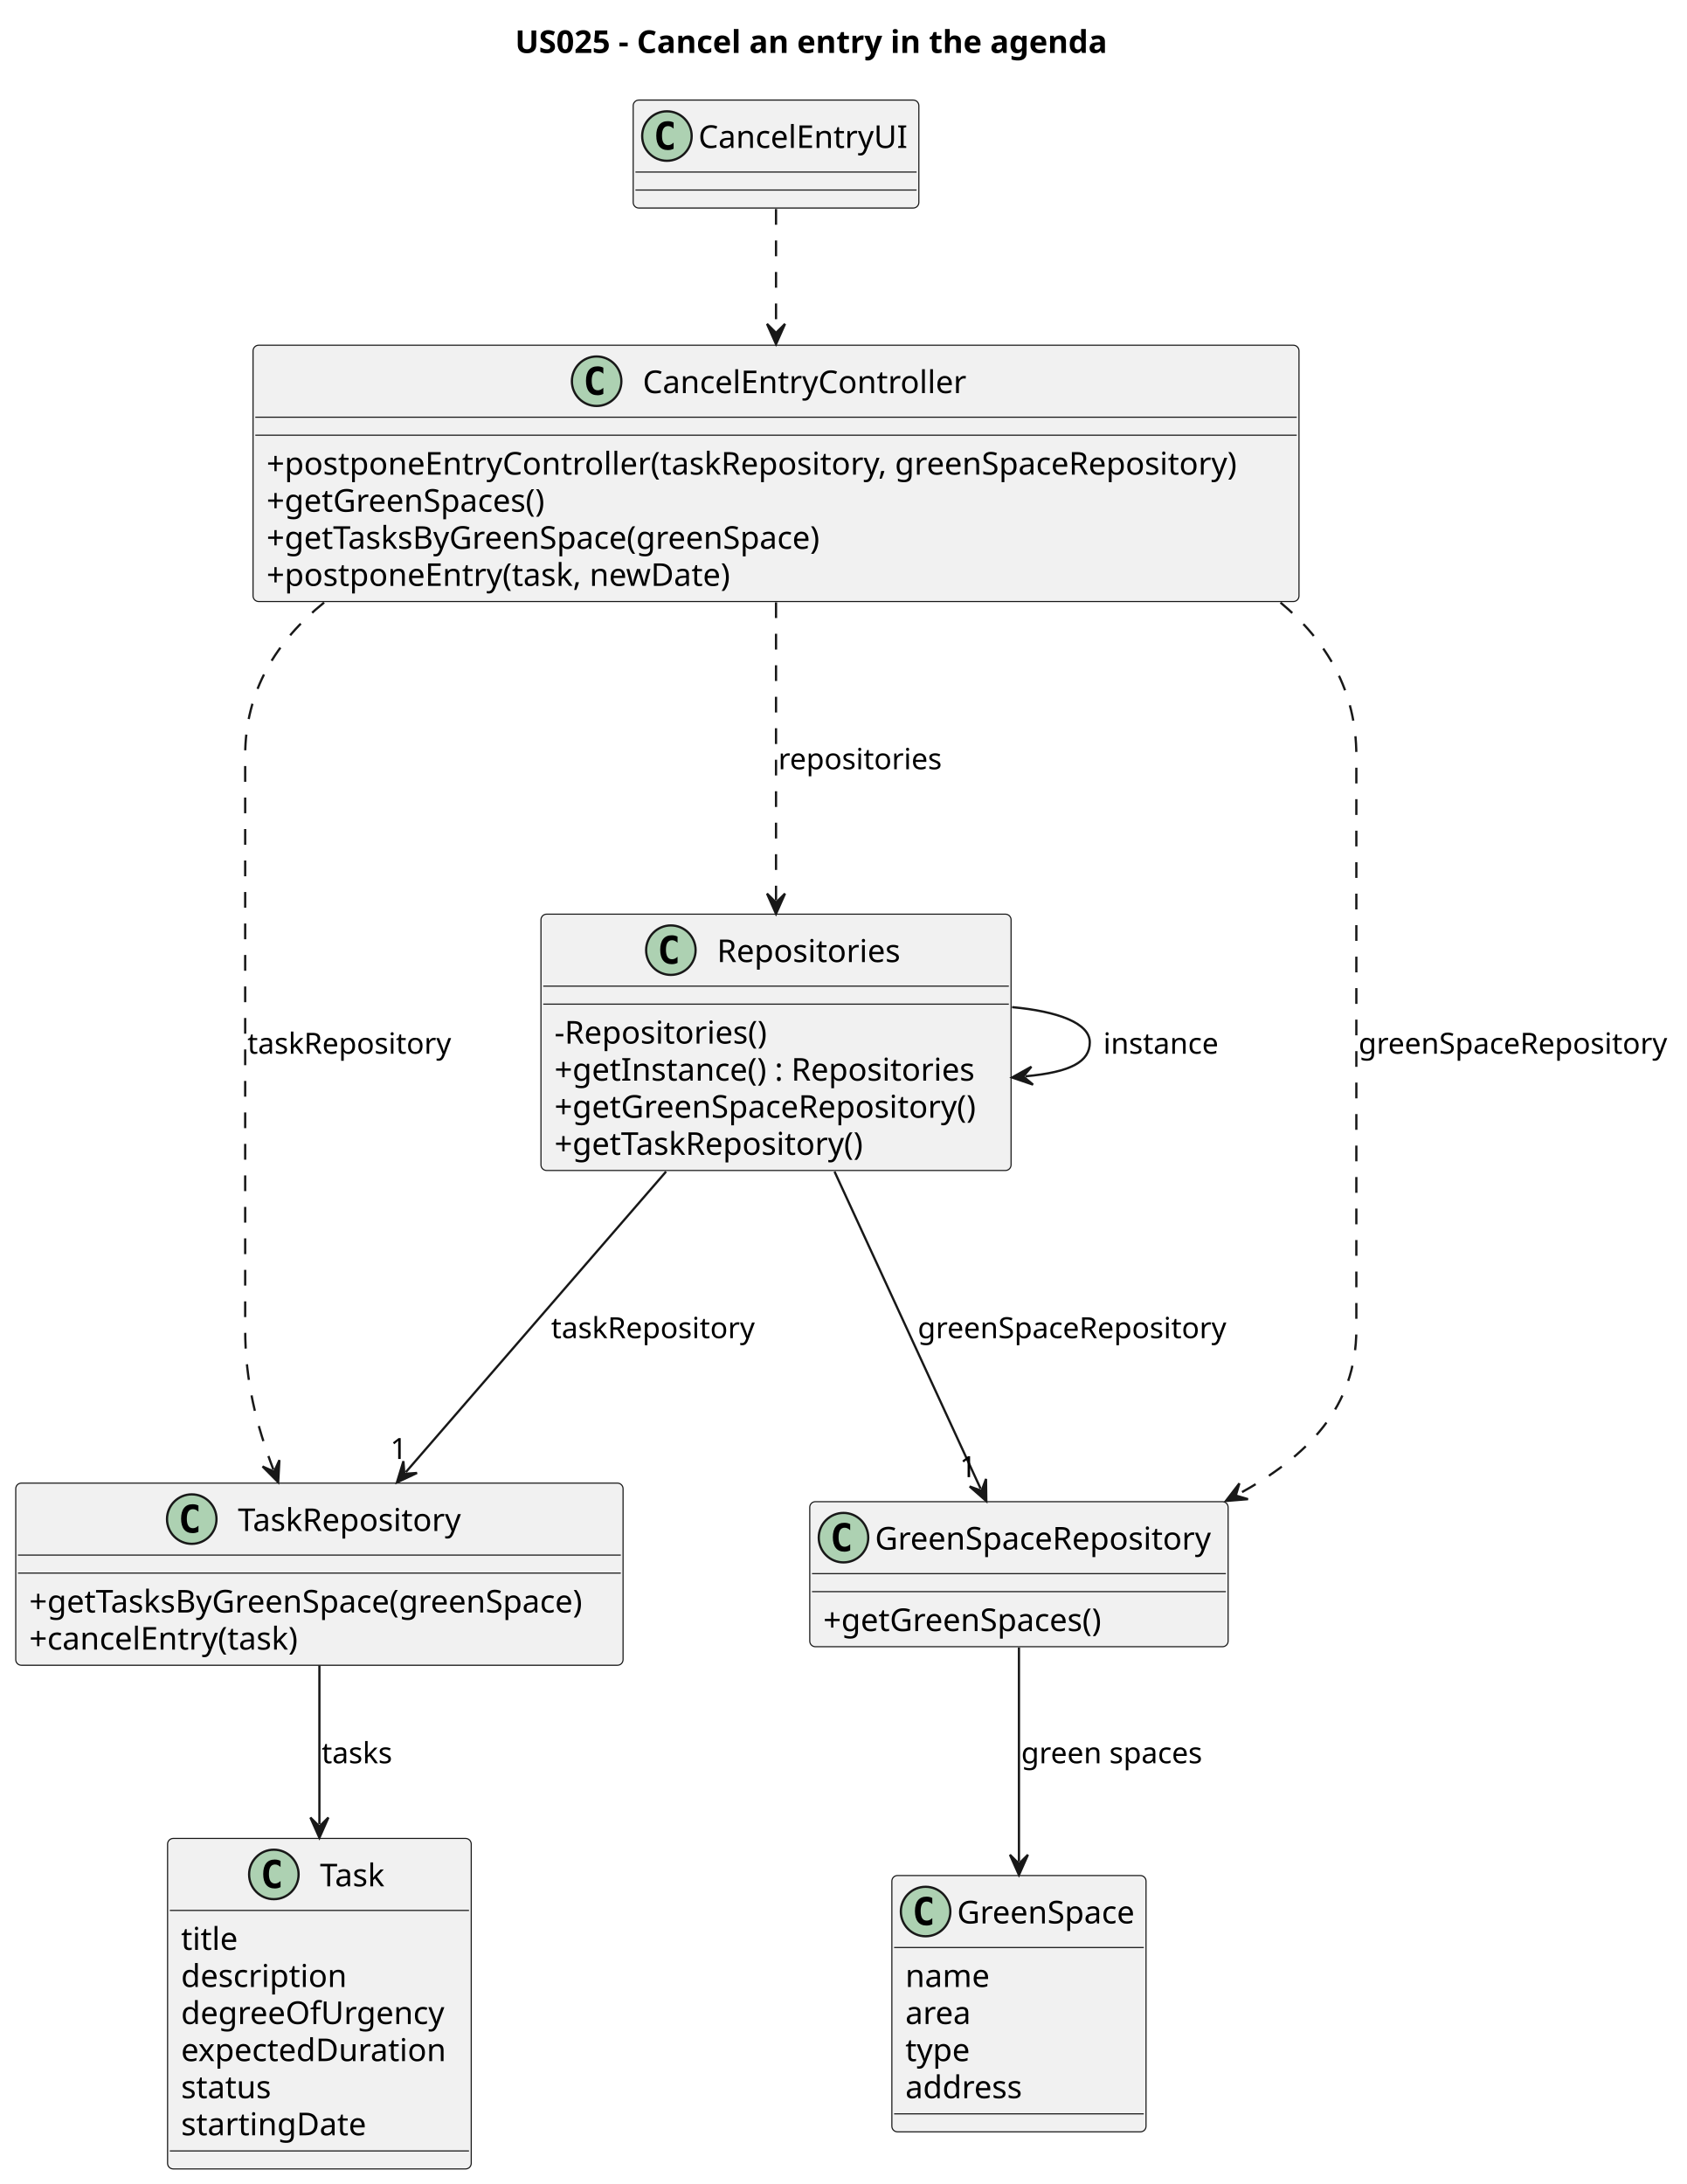
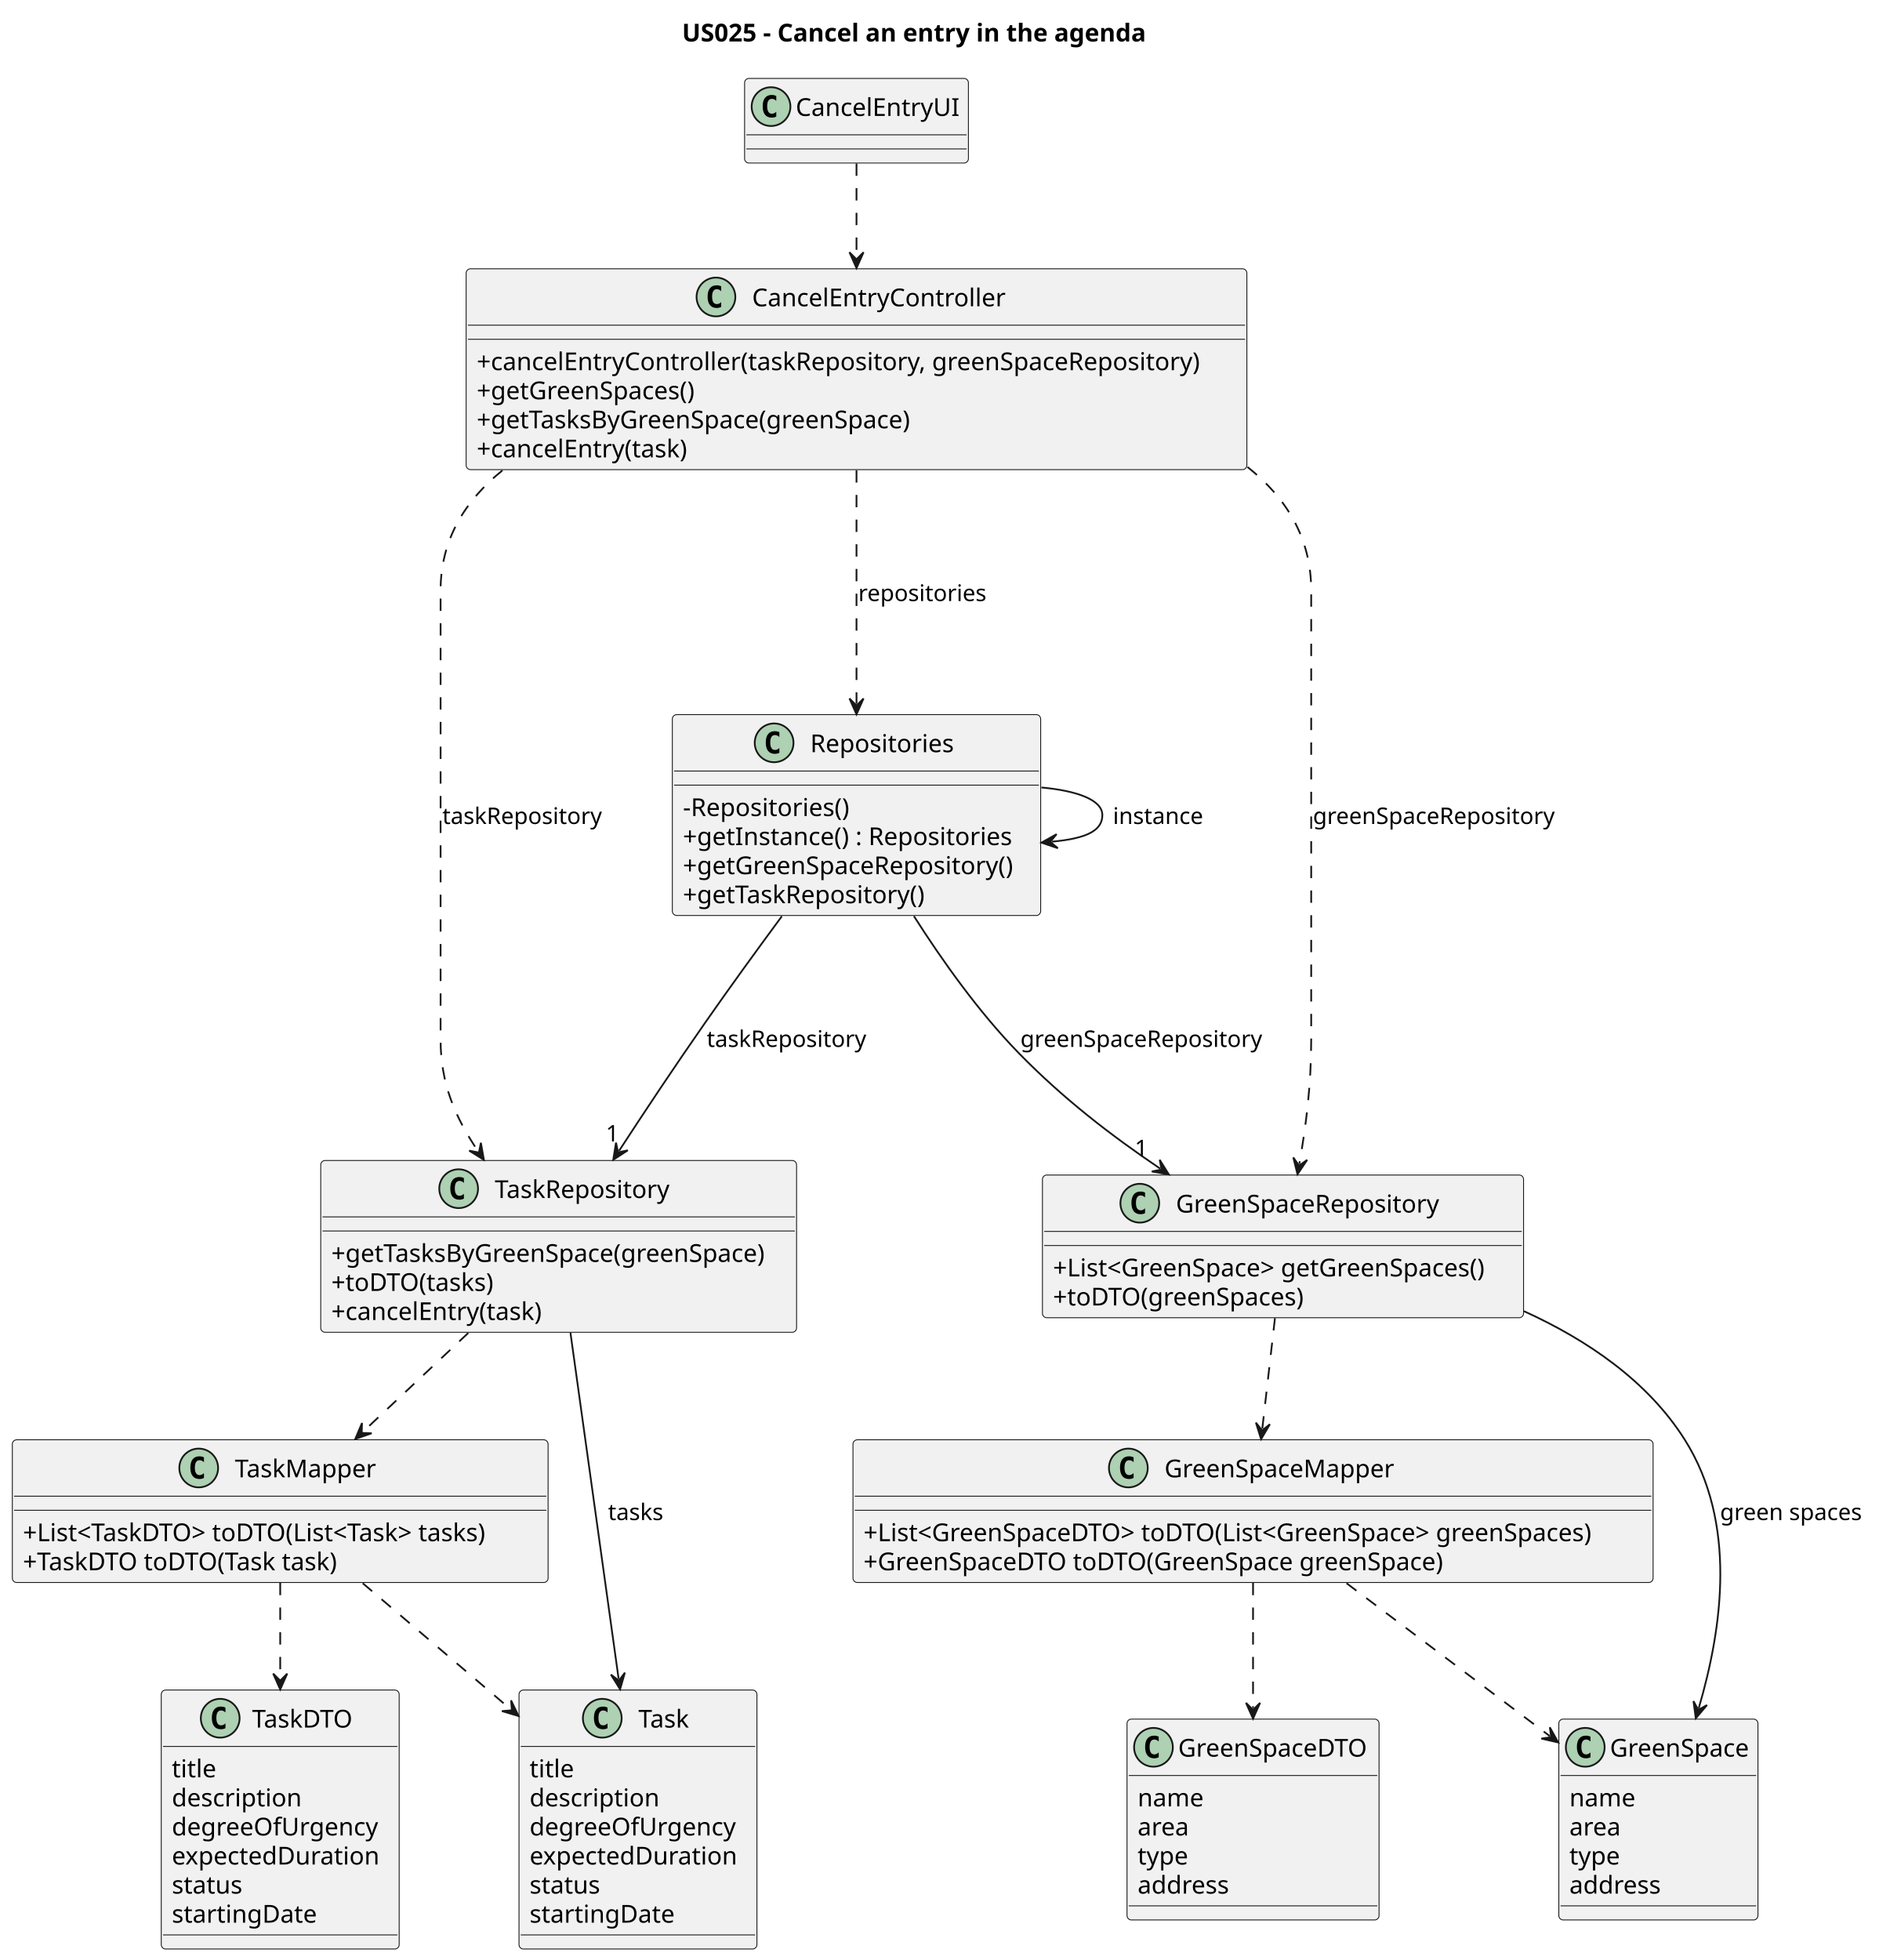
- <svg xmlns="http://www.w3.org/2000/svg" contentStyleType="text/css" height="971px" preserveAspectRatio="none" style="width:750px;height:971px;background:#FFFFFF;" version="1.1" viewBox="0 0 750 971" width="750px" zoomAndPan="magnify">
+ <svg xmlns="http://www.w3.org/2000/svg" contentStyleType="text/css" height="1112px" preserveAspectRatio="none" style="width:1066px;height:1112px;background:#FFFFFF;" version="1.1" viewBox="0 0 1066 1112" width="1066px" zoomAndPan="magnify">
  <defs />
  <g>
-     <text fill="#000000" font-family="sans-serif" font-size="14" font-weight="bold" lengthAdjust="spacing" textLength="278" x="229" y="23.535">US025 - Cancel an entry in the agenda</text>
+     <text fill="#000000" font-family="sans-serif" font-size="14" font-weight="bold" lengthAdjust="spacing" textLength="278" x="387" y="23.535">US025 - Cancel an entry in the agenda</text>
    <g id="elem_CancelEntryUI">
-       <rect codeLine="13" fill="#F1F1F1" height="48" id="CancelEntryUI" rx="2.5" ry="2.5" style="stroke:#181818;stroke-width:0.5;" width="127" x="281.5" y="44.488" />
-       <ellipse cx="296.5" cy="60.488" fill="#ADD1B2" rx="11" ry="11" style="stroke:#181818;stroke-width:1.0;" />
-       <path d="M299.473,66.131 Q298.892,66.43 298.253,66.58 Q297.614,66.729 296.908,66.729 Q294.401,66.729 293.082,65.077 Q291.762,63.425 291.762,60.304 Q291.762,57.175 293.082,55.523 Q294.401,53.871 296.908,53.871 Q297.614,53.871 298.261,54.02 Q298.909,54.17 299.473,54.469 L299.473,57.191 Q298.842,56.61 298.249,56.341 Q297.655,56.071 297.024,56.071 Q295.68,56.071 294.995,57.138 Q294.31,58.204 294.31,60.304 Q294.31,62.396 294.995,63.463 Q295.68,64.529 297.024,64.529 Q297.655,64.529 298.249,64.26 Q298.842,63.99 299.473,63.409 Z " fill="#000000" />
-       <text fill="#000000" font-family="sans-serif" font-size="14" lengthAdjust="spacing" textLength="95" x="310.5" y="65.779">CancelEntryUI</text>
-       <line style="stroke:#181818;stroke-width:0.5;" x1="282.5" x2="407.5" y1="76.488" y2="76.488" />
-       <line style="stroke:#181818;stroke-width:0.5;" x1="282.5" x2="407.5" y1="84.488" y2="84.488" />
+       <rect codeLine="13" fill="#F1F1F1" height="48" id="CancelEntryUI" rx="2.5" ry="2.5" style="stroke:#181818;stroke-width:0.5;" width="127" x="422.5" y="44.488" />
+       <ellipse cx="437.5" cy="60.488" fill="#ADD1B2" rx="11" ry="11" style="stroke:#181818;stroke-width:1.0;" />
+       <path d="M440.473,66.131 Q439.892,66.43 439.253,66.58 Q438.614,66.729 437.908,66.729 Q435.401,66.729 434.082,65.077 Q432.762,63.425 432.762,60.304 Q432.762,57.175 434.082,55.523 Q435.401,53.871 437.908,53.871 Q438.614,53.871 439.261,54.02 Q439.909,54.17 440.473,54.469 L440.473,57.191 Q439.842,56.61 439.249,56.341 Q438.655,56.071 438.024,56.071 Q436.68,56.071 435.995,57.138 Q435.31,58.204 435.31,60.304 Q435.31,62.396 435.995,63.463 Q436.68,64.529 438.024,64.529 Q438.655,64.529 439.249,64.26 Q439.842,63.99 440.473,63.409 Z " fill="#000000" />
+       <text fill="#000000" font-family="sans-serif" font-size="14" lengthAdjust="spacing" textLength="95" x="451.5" y="65.779">CancelEntryUI</text>
+       <line style="stroke:#181818;stroke-width:0.5;" x1="423.5" x2="548.5" y1="76.488" y2="76.488" />
+       <line style="stroke:#181818;stroke-width:0.5;" x1="423.5" x2="548.5" y1="84.488" y2="84.488" />
    </g>
    <g id="elem_CancelEntryController">
-       <rect codeLine="16" fill="#F1F1F1" height="113.953" id="CancelEntryController" rx="2.5" ry="2.5" style="stroke:#181818;stroke-width:0.5;" width="465" x="112.5" y="153.488" />
-       <ellipse cx="265.25" cy="169.488" fill="#ADD1B2" rx="11" ry="11" style="stroke:#181818;stroke-width:1.0;" />
-       <path d="M268.223,175.131 Q267.642,175.43 267.003,175.58 Q266.364,175.729 265.658,175.729 Q263.151,175.729 261.832,174.077 Q260.512,172.425 260.512,169.304 Q260.512,166.175 261.832,164.523 Q263.151,162.871 265.658,162.871 Q266.364,162.871 267.011,163.02 Q267.659,163.17 268.223,163.469 L268.223,166.191 Q267.592,165.61 266.999,165.341 Q266.405,165.071 265.774,165.071 Q264.43,165.071 263.745,166.137 Q263.06,167.204 263.06,169.304 Q263.06,171.396 263.745,172.463 Q264.43,173.529 265.774,173.529 Q266.405,173.529 266.999,173.26 Q267.592,172.99 268.223,172.409 Z " fill="#000000" />
-       <text fill="#000000" font-family="sans-serif" font-size="14" lengthAdjust="spacing" textLength="151" x="285.75" y="174.779">CancelEntryController</text>
-       <line style="stroke:#181818;stroke-width:0.5;" x1="113.5" x2="576.5" y1="185.488" y2="185.488" />
-       <line style="stroke:#181818;stroke-width:0.5;" x1="113.5" x2="576.5" y1="193.488" y2="193.488" />
-       <text fill="#000000" font-family="sans-serif" font-size="14" lengthAdjust="spacing" textLength="453" x="118.5" y="211.023">+postponeEntryController(taskRepository, greenSpaceRepository)</text>
-       <text fill="#000000" font-family="sans-serif" font-size="14" lengthAdjust="spacing" textLength="131" x="118.5" y="227.512">+getGreenSpaces()</text>
-       <text fill="#000000" font-family="sans-serif" font-size="14" lengthAdjust="spacing" textLength="258" x="118.5" y="244">+getTasksByGreenSpace(greenSpace)</text>
-       <text fill="#000000" font-family="sans-serif" font-size="14" lengthAdjust="spacing" textLength="216" x="118.5" y="260.488">+postponeEntry(task, newDate)</text>
+       <rect codeLine="16" fill="#F1F1F1" height="113.953" id="CancelEntryController" rx="2.5" ry="2.5" style="stroke:#181818;stroke-width:0.5;" width="443" x="264.5" y="152.488" />
+       <ellipse cx="406.25" cy="168.488" fill="#ADD1B2" rx="11" ry="11" style="stroke:#181818;stroke-width:1.0;" />
+       <path d="M409.223,174.131 Q408.642,174.43 408.003,174.58 Q407.364,174.729 406.658,174.729 Q404.151,174.729 402.832,173.077 Q401.512,171.425 401.512,168.304 Q401.512,165.175 402.832,163.523 Q404.151,161.871 406.658,161.871 Q407.364,161.871 408.011,162.02 Q408.659,162.17 409.223,162.469 L409.223,165.191 Q408.592,164.61 407.999,164.341 Q407.405,164.071 406.774,164.071 Q405.43,164.071 404.745,165.137 Q404.06,166.204 404.06,168.304 Q404.06,170.396 404.745,171.463 Q405.43,172.529 406.774,172.529 Q407.405,172.529 407.999,172.26 Q408.592,171.99 409.223,171.409 Z " fill="#000000" />
+       <text fill="#000000" font-family="sans-serif" font-size="14" lengthAdjust="spacing" textLength="151" x="426.75" y="173.779">CancelEntryController</text>
+       <line style="stroke:#181818;stroke-width:0.5;" x1="265.5" x2="706.5" y1="184.488" y2="184.488" />
+       <line style="stroke:#181818;stroke-width:0.5;" x1="265.5" x2="706.5" y1="192.488" y2="192.488" />
+       <text fill="#000000" font-family="sans-serif" font-size="14" lengthAdjust="spacing" textLength="431" x="270.5" y="210.023">+cancelEntryController(taskRepository, greenSpaceRepository)</text>
+       <text fill="#000000" font-family="sans-serif" font-size="14" lengthAdjust="spacing" textLength="131" x="270.5" y="226.512">+getGreenSpaces()</text>
+       <text fill="#000000" font-family="sans-serif" font-size="14" lengthAdjust="spacing" textLength="258" x="270.5" y="243">+getTasksByGreenSpace(greenSpace)</text>
+       <text fill="#000000" font-family="sans-serif" font-size="14" lengthAdjust="spacing" textLength="127" x="270.5" y="259.488">+cancelEntry(task)</text>
+     </g>
+     <g id="elem_Repositories">
+       <rect codeLine="23" fill="#F1F1F1" height="113.953" id="Repositories" rx="2.5" ry="2.5" style="stroke:#181818;stroke-width:0.5;" width="209" x="381.5" y="405.448" />
+       <ellipse cx="439.25" cy="421.448" fill="#ADD1B2" rx="11" ry="11" style="stroke:#181818;stroke-width:1.0;" />
+       <path d="M442.223,427.091 Q441.642,427.39 441.003,427.54 Q440.364,427.689 439.658,427.689 Q437.151,427.689 435.832,426.037 Q434.512,424.385 434.512,421.264 Q434.512,418.135 435.832,416.483 Q437.151,414.831 439.658,414.831 Q440.364,414.831 441.011,414.981 Q441.659,415.13 442.223,415.429 L442.223,418.151 Q441.592,417.57 440.999,417.301 Q440.405,417.031 439.774,417.031 Q438.43,417.031 437.745,418.098 Q437.06,419.164 437.06,421.264 Q437.06,423.356 437.745,424.423 Q438.43,425.489 439.774,425.489 Q440.405,425.489 440.999,425.219 Q441.592,424.95 442.223,424.369 Z " fill="#000000" />
+       <text fill="#000000" font-family="sans-serif" font-size="14" lengthAdjust="spacing" textLength="85" x="459.75" y="426.739">Repositories</text>
+       <line style="stroke:#181818;stroke-width:0.5;" x1="382.5" x2="589.5" y1="437.448" y2="437.448" />
+       <line style="stroke:#181818;stroke-width:0.5;" x1="382.5" x2="589.5" y1="445.448" y2="445.448" />
+       <text fill="#000000" font-family="sans-serif" font-size="14" lengthAdjust="spacing" textLength="103" x="387.5" y="462.983">-Repositories()</text>
+       <text fill="#000000" font-family="sans-serif" font-size="14" lengthAdjust="spacing" textLength="197" x="387.5" y="479.472">+getInstance() : Repositories</text>
+       <text fill="#000000" font-family="sans-serif" font-size="14" lengthAdjust="spacing" textLength="197" x="387.5" y="495.96">+getGreenSpaceRepository()</text>
+       <text fill="#000000" font-family="sans-serif" font-size="14" lengthAdjust="spacing" textLength="148" x="387.5" y="512.448">+getTaskRepository()</text>
+     </g>
+     <g id="elem_TaskRepository">
+       <rect codeLine="30" fill="#F1F1F1" height="97.465" id="TaskRepository" rx="2.5" ry="2.5" style="stroke:#181818;stroke-width:0.5;" width="270" x="182" y="658.398" />
+       <ellipse cx="260.25" cy="674.398" fill="#ADD1B2" rx="11" ry="11" style="stroke:#181818;stroke-width:1.0;" />
+       <path d="M263.223,680.041 Q262.642,680.34 262.003,680.49 Q261.364,680.639 260.658,680.639 Q258.151,680.639 256.832,678.987 Q255.512,677.335 255.512,674.214 Q255.512,671.085 256.832,669.433 Q258.151,667.781 260.658,667.781 Q261.364,667.781 262.011,667.931 Q262.659,668.08 263.223,668.379 L263.223,671.101 Q262.592,670.52 261.999,670.251 Q261.405,669.981 260.774,669.981 Q259.43,669.981 258.745,671.048 Q258.06,672.114 258.06,674.214 Q258.06,676.306 258.745,677.373 Q259.43,678.439 260.774,678.439 Q261.405,678.439 261.999,678.169 Q262.592,677.9 263.223,677.319 Z " fill="#000000" />
+       <text fill="#000000" font-family="sans-serif" font-size="14" lengthAdjust="spacing" textLength="105" x="280.75" y="679.689">TaskRepository</text>
+       <line style="stroke:#181818;stroke-width:0.5;" x1="183" x2="451" y1="690.398" y2="690.398" />
+       <line style="stroke:#181818;stroke-width:0.5;" x1="183" x2="451" y1="698.398" y2="698.398" />
+       <text fill="#000000" font-family="sans-serif" font-size="14" lengthAdjust="spacing" textLength="258" x="188" y="715.933">+getTasksByGreenSpace(greenSpace)</text>
+       <text fill="#000000" font-family="sans-serif" font-size="14" lengthAdjust="spacing" textLength="100" x="188" y="732.422">+toDTO(tasks)</text>
+       <text fill="#000000" font-family="sans-serif" font-size="14" lengthAdjust="spacing" textLength="127" x="188" y="748.91">+cancelEntry(task)</text>
+     </g>
+     <g id="elem_GreenSpaceRepository">
+       <rect codeLine="36" fill="#F1F1F1" height="80.977" id="GreenSpaceRepository" rx="2.5" ry="2.5" style="stroke:#181818;stroke-width:0.5;" width="273" x="591.5" y="666.638" />
+       <ellipse cx="646.75" cy="682.638" fill="#ADD1B2" rx="11" ry="11" style="stroke:#181818;stroke-width:1.0;" />
+       <path d="M649.723,688.281 Q649.142,688.58 648.503,688.73 Q647.864,688.879 647.158,688.879 Q644.651,688.879 643.332,687.227 Q642.012,685.575 642.012,682.454 Q642.012,679.325 643.332,677.673 Q644.651,676.021 647.158,676.021 Q647.864,676.021 648.511,676.17 Q649.159,676.32 649.723,676.619 L649.723,679.341 Q649.092,678.76 648.499,678.491 Q647.905,678.221 647.274,678.221 Q645.93,678.221 645.245,679.288 Q644.56,680.354 644.56,682.454 Q644.56,684.546 645.245,685.613 Q645.93,686.679 647.274,686.679 Q647.905,686.679 648.499,686.409 Q649.092,686.14 649.723,685.559 Z " fill="#000000" />
+       <text fill="#000000" font-family="sans-serif" font-size="14" lengthAdjust="spacing" textLength="154" x="667.25" y="687.929">GreenSpaceRepository</text>
+       <line style="stroke:#181818;stroke-width:0.5;" x1="592.5" x2="863.5" y1="698.638" y2="698.638" />
+       <line style="stroke:#181818;stroke-width:0.5;" x1="592.5" x2="863.5" y1="706.638" y2="706.638" />
+       <text fill="#000000" font-family="sans-serif" font-size="14" lengthAdjust="spacing" textLength="261" x="597.5" y="724.173">+List&lt;GreenSpace&gt; getGreenSpaces()</text>
+       <text fill="#000000" font-family="sans-serif" font-size="14" lengthAdjust="spacing" textLength="152" x="597.5" y="740.662">+toDTO(greenSpaces)</text>
+     </g>
+     <g id="elem_GreenSpaceMapper">
+       <rect codeLine="42" fill="#F1F1F1" height="80.977" id="GreenSpaceMapper" rx="2.5" ry="2.5" style="stroke:#181818;stroke-width:0.5;" width="454" x="484" y="816.858" />
+       <ellipse cx="640.25" cy="832.858" fill="#ADD1B2" rx="11" ry="11" style="stroke:#181818;stroke-width:1.0;" />
+       <path d="M643.223,838.501 Q642.642,838.8 642.003,838.95 Q641.364,839.099 640.658,839.099 Q638.151,839.099 636.832,837.447 Q635.512,835.795 635.512,832.674 Q635.512,829.545 636.832,827.893 Q638.151,826.241 640.658,826.241 Q641.364,826.241 642.011,826.39 Q642.659,826.54 643.223,826.839 L643.223,829.561 Q642.592,828.98 641.999,828.711 Q641.405,828.441 640.774,828.441 Q639.43,828.441 638.745,829.508 Q638.06,830.574 638.06,832.674 Q638.06,834.766 638.745,835.833 Q639.43,836.899 640.774,836.899 Q641.405,836.899 641.999,836.63 Q642.592,836.36 643.223,835.779 Z " fill="#000000" />
+       <text fill="#000000" font-family="sans-serif" font-size="14" lengthAdjust="spacing" textLength="133" x="660.75" y="838.149">GreenSpaceMapper</text>
+       <line style="stroke:#181818;stroke-width:0.5;" x1="485" x2="937" y1="848.858" y2="848.858" />
+       <line style="stroke:#181818;stroke-width:0.5;" x1="485" x2="937" y1="856.858" y2="856.858" />
+       <text fill="#000000" font-family="sans-serif" font-size="14" lengthAdjust="spacing" textLength="442" x="490" y="874.393">+List&lt;GreenSpaceDTO&gt; toDTO(List&lt;GreenSpace&gt; greenSpaces)</text>
+       <text fill="#000000" font-family="sans-serif" font-size="14" lengthAdjust="spacing" textLength="345" x="490" y="890.882">+GreenSpaceDTO toDTO(GreenSpace greenSpace)</text>
+     </g>
+     <g id="elem_TaskMapper">
+       <rect codeLine="47" fill="#F1F1F1" height="80.977" id="TaskMapper" rx="2.5" ry="2.5" style="stroke:#181818;stroke-width:0.5;" width="304" x="7" y="816.858" />
+       <ellipse cx="112.75" cy="832.858" fill="#ADD1B2" rx="11" ry="11" style="stroke:#181818;stroke-width:1.0;" />
+       <path d="M115.723,838.501 Q115.142,838.8 114.503,838.95 Q113.864,839.099 113.158,839.099 Q110.651,839.099 109.332,837.447 Q108.012,835.795 108.012,832.674 Q108.012,829.545 109.332,827.893 Q110.651,826.241 113.158,826.241 Q113.864,826.241 114.511,826.39 Q115.159,826.54 115.723,826.839 L115.723,829.561 Q115.092,828.98 114.499,828.711 Q113.905,828.441 113.274,828.441 Q111.93,828.441 111.245,829.508 Q110.56,830.574 110.56,832.674 Q110.56,834.766 111.245,835.833 Q111.93,836.899 113.274,836.899 Q113.905,836.899 114.499,836.63 Q115.092,836.36 115.723,835.779 Z " fill="#000000" />
+       <text fill="#000000" font-family="sans-serif" font-size="14" lengthAdjust="spacing" textLength="84" x="133.25" y="838.149">TaskMapper</text>
+       <line style="stroke:#181818;stroke-width:0.5;" x1="8" x2="310" y1="848.858" y2="848.858" />
+       <line style="stroke:#181818;stroke-width:0.5;" x1="8" x2="310" y1="856.858" y2="856.858" />
+       <text fill="#000000" font-family="sans-serif" font-size="14" lengthAdjust="spacing" textLength="292" x="13" y="874.393">+List&lt;TaskDTO&gt; toDTO(List&lt;Task&gt; tasks)</text>
+       <text fill="#000000" font-family="sans-serif" font-size="14" lengthAdjust="spacing" textLength="195" x="13" y="890.882">+TaskDTO toDTO(Task task)</text>
+     </g>
+     <g id="elem_GreenSpaceDTO">
+       <rect codeLine="52" fill="#F1F1F1" height="113.953" id="GreenSpaceDTO" rx="2.5" ry="2.5" style="stroke:#181818;stroke-width:0.5;" width="143" x="639.5" y="975.328" />
+       <ellipse cx="654.5" cy="991.328" fill="#ADD1B2" rx="11" ry="11" style="stroke:#181818;stroke-width:1.0;" />
+       <path d="M657.473,996.971 Q656.892,997.27 656.253,997.42 Q655.614,997.569 654.908,997.569 Q652.401,997.569 651.082,995.917 Q649.762,994.265 649.762,991.144 Q649.762,988.015 651.082,986.363 Q652.401,984.711 654.908,984.711 Q655.614,984.711 656.261,984.861 Q656.909,985.01 657.473,985.309 L657.473,988.031 Q656.842,987.45 656.249,987.181 Q655.655,986.911 655.024,986.911 Q653.68,986.911 652.995,987.977 Q652.31,989.044 652.31,991.144 Q652.31,993.236 652.995,994.303 Q653.68,995.369 655.024,995.369 Q655.655,995.369 656.249,995.1 Q656.842,994.83 657.473,994.249 Z " fill="#000000" />
+       <text fill="#000000" font-family="sans-serif" font-size="14" lengthAdjust="spacing" textLength="111" x="668.5" y="996.619">GreenSpaceDTO</text>
+       <line style="stroke:#181818;stroke-width:0.5;" x1="640.5" x2="781.5" y1="1007.328" y2="1007.328" />
+       <text fill="#000000" font-family="sans-serif" font-size="14" lengthAdjust="spacing" textLength="38" x="645.5" y="1024.863">name</text>
+       <text fill="#000000" font-family="sans-serif" font-size="14" lengthAdjust="spacing" textLength="30" x="645.5" y="1041.352">area</text>
+       <text fill="#000000" font-family="sans-serif" font-size="14" lengthAdjust="spacing" textLength="29" x="645.5" y="1057.84">type</text>
+       <text fill="#000000" font-family="sans-serif" font-size="14" lengthAdjust="spacing" textLength="54" x="645.5" y="1074.328">address</text>
+       <line style="stroke:#181818;stroke-width:0.5;" x1="640.5" x2="781.5" y1="1081.281" y2="1081.281" />
+     </g>
+     <g id="elem_TaskDTO">
+       <rect codeLine="59" fill="#F1F1F1" height="146.93" id="TaskDTO" rx="2.5" ry="2.5" style="stroke:#181818;stroke-width:0.5;" width="135" x="91.5" y="958.838" />
+       <ellipse cx="124.95" cy="974.838" fill="#ADD1B2" rx="11" ry="11" style="stroke:#181818;stroke-width:1.0;" />
+       <path d="M127.923,980.481 Q127.342,980.78 126.703,980.93 Q126.064,981.079 125.358,981.079 Q122.851,981.079 121.531,979.427 Q120.212,977.775 120.212,974.654 Q120.212,971.525 121.531,969.873 Q122.851,968.221 125.358,968.221 Q126.064,968.221 126.711,968.37 Q127.359,968.52 127.923,968.819 L127.923,971.541 Q127.292,970.96 126.699,970.691 Q126.105,970.421 125.474,970.421 Q124.13,970.421 123.445,971.487 Q122.76,972.554 122.76,974.654 Q122.76,976.746 123.445,977.813 Q124.13,978.879 125.474,978.879 Q126.105,978.879 126.699,978.61 Q127.292,978.34 127.923,977.759 Z " fill="#000000" />
+       <text fill="#000000" font-family="sans-serif" font-size="14" lengthAdjust="spacing" textLength="62" x="143.05" y="980.129">TaskDTO</text>
+       <line style="stroke:#181818;stroke-width:0.5;" x1="92.5" x2="225.5" y1="990.838" y2="990.838" />
+       <text fill="#000000" font-family="sans-serif" font-size="14" lengthAdjust="spacing" textLength="26" x="97.5" y="1008.373">title</text>
+       <text fill="#000000" font-family="sans-serif" font-size="14" lengthAdjust="spacing" textLength="77" x="97.5" y="1024.862">description</text>
+       <text fill="#000000" font-family="sans-serif" font-size="14" lengthAdjust="spacing" textLength="120" x="97.5" y="1041.35">degreeOfUrgency</text>
+       <text fill="#000000" font-family="sans-serif" font-size="14" lengthAdjust="spacing" textLength="123" x="97.5" y="1057.838">expectedDuration</text>
+       <text fill="#000000" font-family="sans-serif" font-size="14" lengthAdjust="spacing" textLength="41" x="97.5" y="1074.327">status</text>
+       <text fill="#000000" font-family="sans-serif" font-size="14" lengthAdjust="spacing" textLength="84" x="97.5" y="1090.815">startingDate</text>
+       <line style="stroke:#181818;stroke-width:0.5;" x1="92.5" x2="225.5" y1="1097.768" y2="1097.768" />
    </g>
    <g id="elem_Task">
-       <rect codeLine="23" fill="#F1F1F1" height="146.93" id="Task" rx="2.5" ry="2.5" style="stroke:#181818;stroke-width:0.5;" width="135" x="74.5" y="817.368" />
-       <ellipse cx="121.75" cy="833.368" fill="#ADD1B2" rx="11" ry="11" style="stroke:#181818;stroke-width:1.0;" />
-       <path d="M124.723,839.011 Q124.142,839.31 123.503,839.46 Q122.864,839.609 122.158,839.609 Q119.651,839.609 118.332,837.957 Q117.012,836.305 117.012,833.184 Q117.012,830.055 118.332,828.403 Q119.651,826.751 122.158,826.751 Q122.864,826.751 123.511,826.9 Q124.159,827.05 124.723,827.349 L124.723,830.071 Q124.092,829.49 123.499,829.221 Q122.905,828.951 122.274,828.951 Q120.93,828.951 120.245,830.018 Q119.56,831.084 119.56,833.184 Q119.56,835.276 120.245,836.343 Q120.93,837.409 122.274,837.409 Q122.905,837.409 123.499,837.139 Q124.092,836.87 124.723,836.289 Z " fill="#000000" />
-       <text fill="#000000" font-family="sans-serif" font-size="14" lengthAdjust="spacing" textLength="32" x="142.25" y="838.659">Task</text>
-       <line style="stroke:#181818;stroke-width:0.5;" x1="75.5" x2="208.5" y1="849.368" y2="849.368" />
-       <text fill="#000000" font-family="sans-serif" font-size="14" lengthAdjust="spacing" textLength="26" x="80.5" y="866.903">title</text>
-       <text fill="#000000" font-family="sans-serif" font-size="14" lengthAdjust="spacing" textLength="77" x="80.5" y="883.392">description</text>
-       <text fill="#000000" font-family="sans-serif" font-size="14" lengthAdjust="spacing" textLength="120" x="80.5" y="899.88">degreeOfUrgency</text>
-       <text fill="#000000" font-family="sans-serif" font-size="14" lengthAdjust="spacing" textLength="123" x="80.5" y="916.368">expectedDuration</text>
-       <text fill="#000000" font-family="sans-serif" font-size="14" lengthAdjust="spacing" textLength="41" x="80.5" y="932.857">status</text>
-       <text fill="#000000" font-family="sans-serif" font-size="14" lengthAdjust="spacing" textLength="84" x="80.5" y="949.345">startingDate</text>
-       <line style="stroke:#181818;stroke-width:0.5;" x1="75.5" x2="208.5" y1="956.298" y2="956.298" />
+       <rect codeLine="68" fill="#F1F1F1" height="146.93" id="Task" rx="2.5" ry="2.5" style="stroke:#181818;stroke-width:0.5;" width="135" x="294.5" y="958.838" />
+       <ellipse cx="341.75" cy="974.838" fill="#ADD1B2" rx="11" ry="11" style="stroke:#181818;stroke-width:1.0;" />
+       <path d="M344.723,980.481 Q344.142,980.78 343.503,980.93 Q342.864,981.079 342.158,981.079 Q339.651,981.079 338.332,979.427 Q337.012,977.775 337.012,974.654 Q337.012,971.525 338.332,969.873 Q339.651,968.221 342.158,968.221 Q342.864,968.221 343.511,968.37 Q344.159,968.52 344.723,968.819 L344.723,971.541 Q344.092,970.96 343.499,970.691 Q342.905,970.421 342.274,970.421 Q340.93,970.421 340.245,971.487 Q339.56,972.554 339.56,974.654 Q339.56,976.746 340.245,977.813 Q340.93,978.879 342.274,978.879 Q342.905,978.879 343.499,978.61 Q344.092,978.34 344.723,977.759 Z " fill="#000000" />
+       <text fill="#000000" font-family="sans-serif" font-size="14" lengthAdjust="spacing" textLength="32" x="362.25" y="980.129">Task</text>
+       <line style="stroke:#181818;stroke-width:0.5;" x1="295.5" x2="428.5" y1="990.838" y2="990.838" />
+       <text fill="#000000" font-family="sans-serif" font-size="14" lengthAdjust="spacing" textLength="26" x="300.5" y="1008.373">title</text>
+       <text fill="#000000" font-family="sans-serif" font-size="14" lengthAdjust="spacing" textLength="77" x="300.5" y="1024.862">description</text>
+       <text fill="#000000" font-family="sans-serif" font-size="14" lengthAdjust="spacing" textLength="120" x="300.5" y="1041.35">degreeOfUrgency</text>
+       <text fill="#000000" font-family="sans-serif" font-size="14" lengthAdjust="spacing" textLength="123" x="300.5" y="1057.838">expectedDuration</text>
+       <text fill="#000000" font-family="sans-serif" font-size="14" lengthAdjust="spacing" textLength="41" x="300.5" y="1074.327">status</text>
+       <text fill="#000000" font-family="sans-serif" font-size="14" lengthAdjust="spacing" textLength="84" x="300.5" y="1090.815">startingDate</text>
+       <line style="stroke:#181818;stroke-width:0.5;" x1="295.5" x2="428.5" y1="1097.768" y2="1097.768" />
    </g>
    <g id="elem_GreenSpace">
-       <rect codeLine="32" fill="#F1F1F1" height="113.953" id="GreenSpace" rx="2.5" ry="2.5" style="stroke:#181818;stroke-width:0.5;" width="113" x="396.5" y="833.858" />
-       <ellipse cx="411.5" cy="849.858" fill="#ADD1B2" rx="11" ry="11" style="stroke:#181818;stroke-width:1.0;" />
-       <path d="M414.473,855.501 Q413.892,855.8 413.253,855.95 Q412.614,856.099 411.908,856.099 Q409.401,856.099 408.082,854.447 Q406.762,852.795 406.762,849.674 Q406.762,846.545 408.082,844.893 Q409.401,843.241 411.908,843.241 Q412.614,843.241 413.261,843.39 Q413.909,843.54 414.473,843.839 L414.473,846.561 Q413.842,845.98 413.249,845.711 Q412.655,845.441 412.024,845.441 Q410.68,845.441 409.995,846.508 Q409.31,847.574 409.31,849.674 Q409.31,851.766 409.995,852.833 Q410.68,853.899 412.024,853.899 Q412.655,853.899 413.249,853.63 Q413.842,853.36 414.473,852.779 Z " fill="#000000" />
-       <text fill="#000000" font-family="sans-serif" font-size="14" lengthAdjust="spacing" textLength="81" x="425.5" y="855.149">GreenSpace</text>
-       <line style="stroke:#181818;stroke-width:0.5;" x1="397.5" x2="508.5" y1="865.858" y2="865.858" />
-       <text fill="#000000" font-family="sans-serif" font-size="14" lengthAdjust="spacing" textLength="38" x="402.5" y="883.393">name</text>
-       <text fill="#000000" font-family="sans-serif" font-size="14" lengthAdjust="spacing" textLength="30" x="402.5" y="899.882">area</text>
-       <text fill="#000000" font-family="sans-serif" font-size="14" lengthAdjust="spacing" textLength="29" x="402.5" y="916.37">type</text>
-       <text fill="#000000" font-family="sans-serif" font-size="14" lengthAdjust="spacing" textLength="54" x="402.5" y="932.858">address</text>
-       <line style="stroke:#181818;stroke-width:0.5;" x1="397.5" x2="508.5" y1="939.811" y2="939.811" />
-     </g>
-     <g id="elem_Repositories">
-       <rect codeLine="39" fill="#F1F1F1" height="113.953" id="Repositories" rx="2.5" ry="2.5" style="stroke:#181818;stroke-width:0.5;" width="209" x="240.5" y="406.438" />
-       <ellipse cx="298.25" cy="422.438" fill="#ADD1B2" rx="11" ry="11" style="stroke:#181818;stroke-width:1.0;" />
-       <path d="M301.223,428.081 Q300.642,428.38 300.003,428.53 Q299.364,428.679 298.658,428.679 Q296.151,428.679 294.832,427.027 Q293.512,425.375 293.512,422.254 Q293.512,419.125 294.832,417.473 Q296.151,415.821 298.658,415.821 Q299.364,415.821 300.011,415.971 Q300.659,416.12 301.223,416.419 L301.223,419.141 Q300.592,418.56 299.999,418.291 Q299.405,418.021 298.774,418.021 Q297.43,418.021 296.745,419.087 Q296.06,420.154 296.06,422.254 Q296.06,424.346 296.745,425.413 Q297.43,426.479 298.774,426.479 Q299.405,426.479 299.999,426.209 Q300.592,425.94 301.223,425.359 Z " fill="#000000" />
-       <text fill="#000000" font-family="sans-serif" font-size="14" lengthAdjust="spacing" textLength="85" x="318.75" y="427.729">Repositories</text>
-       <line style="stroke:#181818;stroke-width:0.5;" x1="241.5" x2="448.5" y1="438.438" y2="438.438" />
-       <line style="stroke:#181818;stroke-width:0.5;" x1="241.5" x2="448.5" y1="446.438" y2="446.438" />
-       <text fill="#000000" font-family="sans-serif" font-size="14" lengthAdjust="spacing" textLength="103" x="246.5" y="463.973">-Repositories()</text>
-       <text fill="#000000" font-family="sans-serif" font-size="14" lengthAdjust="spacing" textLength="197" x="246.5" y="480.462">+getInstance() : Repositories</text>
-       <text fill="#000000" font-family="sans-serif" font-size="14" lengthAdjust="spacing" textLength="197" x="246.5" y="496.95">+getGreenSpaceRepository()</text>
-       <text fill="#000000" font-family="sans-serif" font-size="14" lengthAdjust="spacing" textLength="148" x="246.5" y="513.438">+getTaskRepository()</text>
-     </g>
-     <g id="elem_TaskRepository">
-       <rect codeLine="46" fill="#F1F1F1" height="80.977" id="TaskRepository" rx="2.5" ry="2.5" style="stroke:#181818;stroke-width:0.5;" width="270" x="7" y="659.388" />
-       <ellipse cx="85.25" cy="675.388" fill="#ADD1B2" rx="11" ry="11" style="stroke:#181818;stroke-width:1.0;" />
-       <path d="M88.223,681.031 Q87.642,681.33 87.003,681.48 Q86.364,681.629 85.658,681.629 Q83.151,681.629 81.832,679.977 Q80.512,678.325 80.512,675.204 Q80.512,672.075 81.832,670.423 Q83.151,668.771 85.658,668.771 Q86.364,668.771 87.011,668.92 Q87.659,669.07 88.223,669.369 L88.223,672.091 Q87.592,671.51 86.999,671.241 Q86.405,670.971 85.774,670.971 Q84.43,670.971 83.745,672.038 Q83.06,673.104 83.06,675.204 Q83.06,677.296 83.745,678.363 Q84.43,679.429 85.774,679.429 Q86.405,679.429 86.999,679.159 Q87.592,678.89 88.223,678.309 Z " fill="#000000" />
-       <text fill="#000000" font-family="sans-serif" font-size="14" lengthAdjust="spacing" textLength="105" x="105.75" y="680.679">TaskRepository</text>
-       <line style="stroke:#181818;stroke-width:0.5;" x1="8" x2="276" y1="691.388" y2="691.388" />
-       <line style="stroke:#181818;stroke-width:0.5;" x1="8" x2="276" y1="699.388" y2="699.388" />
-       <text fill="#000000" font-family="sans-serif" font-size="14" lengthAdjust="spacing" textLength="258" x="13" y="716.923">+getTasksByGreenSpace(greenSpace)</text>
-       <text fill="#000000" font-family="sans-serif" font-size="14" lengthAdjust="spacing" textLength="127" x="13" y="733.412">+cancelEntry(task)</text>
-     </g>
-     <g id="elem_GreenSpaceRepository">
-       <rect codeLine="51" fill="#F1F1F1" height="64.488" id="GreenSpaceRepository" rx="2.5" ry="2.5" style="stroke:#181818;stroke-width:0.5;" width="186" x="360" y="667.638" />
-       <ellipse cx="375" cy="683.638" fill="#ADD1B2" rx="11" ry="11" style="stroke:#181818;stroke-width:1.0;" />
-       <path d="M377.973,689.281 Q377.392,689.58 376.753,689.73 Q376.114,689.879 375.408,689.879 Q372.901,689.879 371.582,688.227 Q370.262,686.575 370.262,683.454 Q370.262,680.325 371.582,678.673 Q372.901,677.021 375.408,677.021 Q376.114,677.021 376.761,677.17 Q377.409,677.32 377.973,677.619 L377.973,680.341 Q377.342,679.76 376.749,679.491 Q376.155,679.221 375.524,679.221 Q374.18,679.221 373.495,680.288 Q372.81,681.354 372.81,683.454 Q372.81,685.546 373.495,686.613 Q374.18,687.679 375.524,687.679 Q376.155,687.679 376.749,687.409 Q377.342,687.14 377.973,686.559 Z " fill="#000000" />
-       <text fill="#000000" font-family="sans-serif" font-size="14" lengthAdjust="spacing" textLength="154" x="389" y="688.929">GreenSpaceRepository</text>
-       <line style="stroke:#181818;stroke-width:0.5;" x1="361" x2="545" y1="699.638" y2="699.638" />
-       <line style="stroke:#181818;stroke-width:0.5;" x1="361" x2="545" y1="707.638" y2="707.638" />
-       <text fill="#000000" font-family="sans-serif" font-size="14" lengthAdjust="spacing" textLength="131" x="366" y="725.173">+getGreenSpaces()</text>
+       <rect codeLine="77" fill="#F1F1F1" height="113.953" id="GreenSpace" rx="2.5" ry="2.5" style="stroke:#181818;stroke-width:0.5;" width="113" x="884.5" y="975.328" />
+       <ellipse cx="899.5" cy="991.328" fill="#ADD1B2" rx="11" ry="11" style="stroke:#181818;stroke-width:1.0;" />
+       <path d="M902.473,996.971 Q901.892,997.27 901.253,997.42 Q900.614,997.569 899.908,997.569 Q897.401,997.569 896.082,995.917 Q894.762,994.265 894.762,991.144 Q894.762,988.015 896.082,986.363 Q897.401,984.711 899.908,984.711 Q900.614,984.711 901.261,984.861 Q901.909,985.01 902.473,985.309 L902.473,988.031 Q901.842,987.45 901.249,987.181 Q900.655,986.911 900.024,986.911 Q898.68,986.911 897.995,987.977 Q897.31,989.044 897.31,991.144 Q897.31,993.236 897.995,994.303 Q898.68,995.369 900.024,995.369 Q900.655,995.369 901.249,995.1 Q901.842,994.83 902.473,994.249 Z " fill="#000000" />
+       <text fill="#000000" font-family="sans-serif" font-size="14" lengthAdjust="spacing" textLength="81" x="913.5" y="996.619">GreenSpace</text>
+       <line style="stroke:#181818;stroke-width:0.5;" x1="885.5" x2="996.5" y1="1007.328" y2="1007.328" />
+       <text fill="#000000" font-family="sans-serif" font-size="14" lengthAdjust="spacing" textLength="38" x="890.5" y="1024.863">name</text>
+       <text fill="#000000" font-family="sans-serif" font-size="14" lengthAdjust="spacing" textLength="30" x="890.5" y="1041.352">area</text>
+       <text fill="#000000" font-family="sans-serif" font-size="14" lengthAdjust="spacing" textLength="29" x="890.5" y="1057.84">type</text>
+       <text fill="#000000" font-family="sans-serif" font-size="14" lengthAdjust="spacing" textLength="54" x="890.5" y="1074.328">address</text>
+       <line style="stroke:#181818;stroke-width:0.5;" x1="885.5" x2="996.5" y1="1081.281" y2="1081.281" />
    </g>
    <g id="link_CancelEntryUI_CancelEntryController">
-       <path codeLine="56" d="M345,92.918 C345,109.338 345,126.018 345,147.008 " fill="none" id="CancelEntryUI-to-CancelEntryController" style="stroke:#181818;stroke-width:1.0;stroke-dasharray:7.0,7.0;" />
-       <polygon fill="#181818" points="345,153.008,349,144.008,345,148.008,341,144.008,345,153.008" style="stroke:#181818;stroke-width:1.0;" />
+       <path codeLine="84" d="M486,92.748 C486,108.978 486,125.358 486,146.118 " fill="none" id="CancelEntryUI-to-CancelEntryController" style="stroke:#181818;stroke-width:1.0;stroke-dasharray:7.0,7.0;" />
+       <polygon fill="#181818" points="486,152.118,490,143.118,486,147.118,482,143.118,486,152.118" style="stroke:#181818;stroke-width:1.0;" />
    </g>
    <g id="link_CancelEntryController_Repositories">
-       <path codeLine="57" d="M345,267.778 C345,309.108 345,358.998 345,400.288 " fill="none" id="CancelEntryController-to-Repositories" style="stroke:#181818;stroke-width:1.0;stroke-dasharray:7.0,7.0;" />
-       <polygon fill="#181818" points="345,406.288,349,397.288,345,401.288,341,397.288,345,406.288" style="stroke:#181818;stroke-width:1.0;" />
-       <text fill="#000000" font-family="sans-serif" font-size="13" lengthAdjust="spacing" textLength="75" x="346" y="342.007">repositories</text>
+       <path codeLine="85" d="M486,266.788 C486,308.118 486,358.008 486,399.288 " fill="none" id="CancelEntryController-to-Repositories" style="stroke:#181818;stroke-width:1.0;stroke-dasharray:7.0,7.0;" />
+       <polygon fill="#181818" points="486,405.288,490,396.288,486,400.288,482,396.288,486,405.288" style="stroke:#181818;stroke-width:1.0;" />
+       <text fill="#000000" font-family="sans-serif" font-size="13" lengthAdjust="spacing" textLength="75" x="487" y="341.017">repositories</text>
    </g>
    <g id="link_CancelEntryController_TaskRepository">
-       <path codeLine="58" d="M144.08,267.888 C122.95,284.928 109,307.108 109,335.938 C109,335.938 109,335.938 109,590.888 C109,614.118 113.939,633.38 121.539,653.38 " fill="none" id="CancelEntryController-to-TaskRepository" style="stroke:#181818;stroke-width:1.0;stroke-dasharray:7.0,7.0;" />
-       <polygon fill="#181818" points="123.67,658.988,124.212,649.154,121.894,654.314,116.734,651.996,123.67,658.988" style="stroke:#181818;stroke-width:1.0;" />
-       <text fill="#000000" font-family="sans-serif" font-size="13" lengthAdjust="spacing" textLength="94" x="110" y="468.487">taskRepository</text>
+       <path codeLine="86" d="M285.08,266.888 C263.95,283.938 250,306.108 250,334.948 C250,334.948 250,334.948 250,589.898 C250,614.358 257.919,633.322 271.219,653.072 " fill="none" id="CancelEntryController-to-TaskRepository" style="stroke:#181818;stroke-width:1.0;stroke-dasharray:7.0,7.0;" />
+       <polygon fill="#181818" points="274.57,658.048,272.861,648.349,271.777,653.901,266.225,652.817,274.57,658.048" style="stroke:#181818;stroke-width:1.0;" />
+       <text fill="#000000" font-family="sans-serif" font-size="13" lengthAdjust="spacing" textLength="94" x="251" y="467.487">taskRepository</text>
    </g>
    <g id="link_CancelEntryController_GreenSpaceRepository">
-       <path codeLine="59" d="M569.27,267.898 C589.76,284.928 603,307.098 603,335.938 C603,335.938 603,335.938 603,590.888 C603,625.708 581.329,647.539 550.279,664.449 " fill="none" id="CancelEntryController-to-GreenSpaceRepository" style="stroke:#181818;stroke-width:1.0;stroke-dasharray:7.0,7.0;" />
-       <polygon fill="#181818" points="545.01,667.318,554.827,666.527,549.401,664.927,551.001,659.501,545.01,667.318" style="stroke:#181818;stroke-width:1.0;" />
-       <text fill="#000000" font-family="sans-serif" font-size="13" lengthAdjust="spacing" textLength="138" x="604" y="468.487">greenSpaceRepository</text>
+       <path codeLine="87" d="M707.85,264.948 C729.71,282.228 744,304.978 744,334.948 C744,334.948 744,334.948 744,589.898 C744,615.458 741.187,637.989 737.267,660.329 " fill="none" id="CancelEntryController-to-GreenSpaceRepository" style="stroke:#181818;stroke-width:1.0;stroke-dasharray:7.0,7.0;" />
+       <polygon fill="#181818" points="736.23,666.238,741.725,658.065,737.094,661.313,733.846,656.682,736.23,666.238" style="stroke:#181818;stroke-width:1.0;" />
+       <text fill="#000000" font-family="sans-serif" font-size="13" lengthAdjust="spacing" textLength="138" x="745" y="467.487">greenSpaceRepository</text>
    </g>
    <g id="link_Repositories_Repositories">
-       <path codeLine="61" d="M449.94,447.768 C470.17,449.618 484.5,454.828 484.5,463.418 C484.5,471.998 476.145,476.675 455.915,478.515 " fill="none" id="Repositories-to-Repositories" style="stroke:#181818;stroke-width:1.0;" />
-       <polygon fill="#181818" points="449.94,479.058,459.265,482.227,454.919,478.605,458.541,474.26,449.94,479.058" style="stroke:#181818;stroke-width:1.0;" />
-       <text fill="#000000" font-family="sans-serif" font-size="13" lengthAdjust="spacing" textLength="53" x="490.5" y="468.487">instance</text>
+       <path codeLine="89" d="M590.94,446.778 C611.17,448.618 625.5,453.838 625.5,462.418 C625.5,471.008 617.145,475.672 596.915,477.522 " fill="none" id="Repositories-to-Repositories" style="stroke:#181818;stroke-width:1.0;" />
+       <polygon fill="#181818" points="590.94,478.068,600.267,481.232,595.919,477.613,599.538,473.265,590.94,478.068" style="stroke:#181818;stroke-width:1.0;" />
+       <text fill="#000000" font-family="sans-serif" font-size="13" lengthAdjust="spacing" textLength="53" x="631.5" y="467.487">instance</text>
    </g>
    <g id="link_Repositories_TaskRepository">
-       <path codeLine="62" d="M296.12,520.878 C259.16,563.558 213.267,616.562 180.407,654.522 " fill="none" id="Repositories-to-TaskRepository" style="stroke:#181818;stroke-width:1.0;" />
-       <polygon fill="#181818" points="176.48,659.058,185.395,654.872,179.752,655.278,179.346,649.636,176.48,659.058" style="stroke:#181818;stroke-width:1.0;" />
-       <text fill="#000000" font-family="sans-serif" font-size="13" lengthAdjust="spacing" textLength="94" x="245" y="594.957">taskRepository</text>
-       <text fill="#000000" font-family="sans-serif" font-size="13" lengthAdjust="spacing" textLength="8" x="173.528" y="648.65">1</text>
+       <path codeLine="90" d="M443.64,519.828 C429.55,538.908 413.91,560.438 400,580.398 C382.35,605.718 366.616,629.382 351.246,652.962 " fill="none" id="Repositories-to-TaskRepository" style="stroke:#181818;stroke-width:1.0;" />
+       <polygon fill="#181818" points="347.97,657.988,356.236,652.633,350.7,653.8,349.534,648.264,347.97,657.988" style="stroke:#181818;stroke-width:1.0;" />
+       <text fill="#000000" font-family="sans-serif" font-size="13" lengthAdjust="spacing" textLength="94" x="401" y="593.967">taskRepository</text>
+       <text fill="#000000" font-family="sans-serif" font-size="13" lengthAdjust="spacing" textLength="8" x="343.763" y="647.613">1</text>
    </g>
    <g id="link_Repositories_GreenSpaceRepository">
-       <path codeLine="63" d="M371.01,520.878 C392.17,566.808 418.74,624.499 435.98,661.929 " fill="none" id="Repositories-to-GreenSpaceRepository" style="stroke:#181818;stroke-width:1.0;" />
-       <polygon fill="#181818" points="438.49,667.378,438.358,657.53,436.398,662.837,431.092,660.877,438.49,667.378" style="stroke:#181818;stroke-width:1.0;" />
-       <text fill="#000000" font-family="sans-serif" font-size="13" lengthAdjust="spacing" textLength="138" x="408" y="594.957">greenSpaceRepository</text>
-       <text fill="#000000" font-family="sans-serif" font-size="13" lengthAdjust="spacing" textLength="8" x="426.672" y="656.728">1</text>
+       <path codeLine="91" d="M518.58,519.768 C534.67,545.018 555.45,574.268 578,597.398 C603.26,623.308 630.309,644.088 658.279,662.998 " fill="none" id="Repositories-to-GreenSpaceRepository" style="stroke:#181818;stroke-width:1.0;" />
+       <polygon fill="#181818" points="663.25,666.358,658.034,658.004,659.108,663.558,653.554,664.631,663.25,666.358" style="stroke:#181818;stroke-width:1.0;" />
+       <text fill="#000000" font-family="sans-serif" font-size="13" lengthAdjust="spacing" textLength="138" x="579" y="593.967">greenSpaceRepository</text>
+       <text fill="#000000" font-family="sans-serif" font-size="13" lengthAdjust="spacing" textLength="8" x="643.863" y="655.958">1</text>
    </g>
    <g id="link_TaskRepository_Task">
-       <path codeLine="65" d="M142,740.488 C142,762.678 142,785.038 142,811.068 " fill="none" id="TaskRepository-to-Task" style="stroke:#181818;stroke-width:1.0;" />
-       <polygon fill="#181818" points="142,817.068,146,808.068,142,812.068,138,808.068,142,817.068" style="stroke:#181818;stroke-width:1.0;" />
-       <text fill="#000000" font-family="sans-serif" font-size="13" lengthAdjust="spacing" textLength="34" x="143" y="783.937">tasks</text>
+       <path codeLine="93" d="M323.69,756.158 C331.13,809.618 342.413,890.646 351.023,952.496 " fill="none" id="TaskRepository-to-Task" style="stroke:#181818;stroke-width:1.0;" />
+       <polygon fill="#181818" points="351.85,958.438,354.571,948.973,351.161,953.486,346.647,950.076,351.85,958.438" style="stroke:#181818;stroke-width:1.0;" />
+       <text fill="#000000" font-family="sans-serif" font-size="13" lengthAdjust="spacing" textLength="34" x="345" y="862.417">tasks</text>
    </g>
    <g id="link_GreenSpaceRepository_GreenSpace">
-       <path codeLine="66" d="M453,732.508 C453,760.028 453,794.588 453,827.618 " fill="none" id="GreenSpaceRepository-to-GreenSpace" style="stroke:#181818;stroke-width:1.0;" />
-       <polygon fill="#181818" points="453,833.618,457,824.618,453,828.618,449,824.618,453,833.618" style="stroke:#181818;stroke-width:1.0;" />
-       <text fill="#000000" font-family="sans-serif" font-size="13" lengthAdjust="spacing" textLength="82" x="454" y="783.937">green spaces</text>
+       <path codeLine="94" d="M864.71,743.888 C900.51,760.138 934.94,783.478 956,816.858 C985.67,863.888 977.408,923.061 963.908,969.12 " fill="none" id="GreenSpaceRepository-to-GreenSpace" style="stroke:#181818;stroke-width:1.0;" />
+       <polygon fill="#181818" points="962.22,974.878,968.59,967.367,963.626,970.08,960.913,965.117,962.22,974.878" style="stroke:#181818;stroke-width:1.0;" />
+       <text fill="#000000" font-family="sans-serif" font-size="13" lengthAdjust="spacing" textLength="82" x="976" y="862.417">green spaces</text>
+     </g>
+     <g id="link_TaskRepository_TaskMapper">
+       <path codeLine="96" d="M265.7,756.248 C244.98,775.698 225.716,793.763 205.966,812.293 " fill="none" id="TaskRepository-to-TaskMapper" style="stroke:#181818;stroke-width:1.0;stroke-dasharray:7.0,7.0;" />
+       <polygon fill="#181818" points="201.59,816.398,210.89,813.157,205.236,812.977,205.417,807.323,201.59,816.398" style="stroke:#181818;stroke-width:1.0;" />
+     </g>
+     <g id="link_TaskMapper_TaskDTO">
+       <path codeLine="97" d="M159,898.028 C159,915.978 159,931.778 159,952.508 " fill="none" id="TaskMapper-to-TaskDTO" style="stroke:#181818;stroke-width:1.0;stroke-dasharray:7.0,7.0;" />
+       <polygon fill="#181818" points="159,958.508,163,949.508,159,953.508,155,949.508,159,958.508" style="stroke:#181818;stroke-width:1.0;" />
+     </g>
+     <g id="link_TaskMapper_Task">
+       <path codeLine="98" d="M205.83,898.248 C232.06,920.588 260.663,944.968 289.683,969.688 " fill="none" id="TaskMapper-to-Task" style="stroke:#181818;stroke-width:1.0;stroke-dasharray:7.0,7.0;" />
+       <polygon fill="#181818" points="294.25,973.578,289.993,964.697,290.444,970.336,284.805,970.787,294.25,973.578" style="stroke:#181818;stroke-width:1.0;" />
+     </g>
+     <g id="link_GreenSpaceRepository_GreenSpaceMapper">
+       <path codeLine="99" d="M723.44,747.848 C721.01,769.118 718.693,789.277 716.254,810.557 " fill="none" id="GreenSpaceRepository-to-GreenSpaceMapper" style="stroke:#181818;stroke-width:1.0;stroke-dasharray:7.0,7.0;" />
+       <polygon fill="#181818" points="715.57,816.518,720.569,808.033,716.14,811.551,712.621,807.121,715.57,816.518" style="stroke:#181818;stroke-width:1.0;" />
+     </g>
+     <g id="link_GreenSpaceMapper_GreenSpaceDTO">
+       <path codeLine="100" d="M711,898.028 C711,920.868 711,943.938 711,969.098 " fill="none" id="GreenSpaceMapper-to-GreenSpaceDTO" style="stroke:#181818;stroke-width:1.0;stroke-dasharray:7.0,7.0;" />
+       <polygon fill="#181818" points="711,975.098,715,966.098,711,970.098,707,966.098,711,975.098" style="stroke:#181818;stroke-width:1.0;" />
+     </g>
+     <g id="link_GreenSpaceMapper_GreenSpace">
+       <path codeLine="101" d="M764.06,898.248 C800.01,925.278 842.674,957.372 879.394,984.982 " fill="none" id="GreenSpaceMapper-to-GreenSpace" style="stroke:#181818;stroke-width:1.0;stroke-dasharray:7.0,7.0;" />
+       <polygon fill="#181818" points="884.19,988.588,879.4,979.982,880.194,985.583,874.593,986.377,884.19,988.588" style="stroke:#181818;stroke-width:1.0;" />
    </g>
  </g>
</svg>
